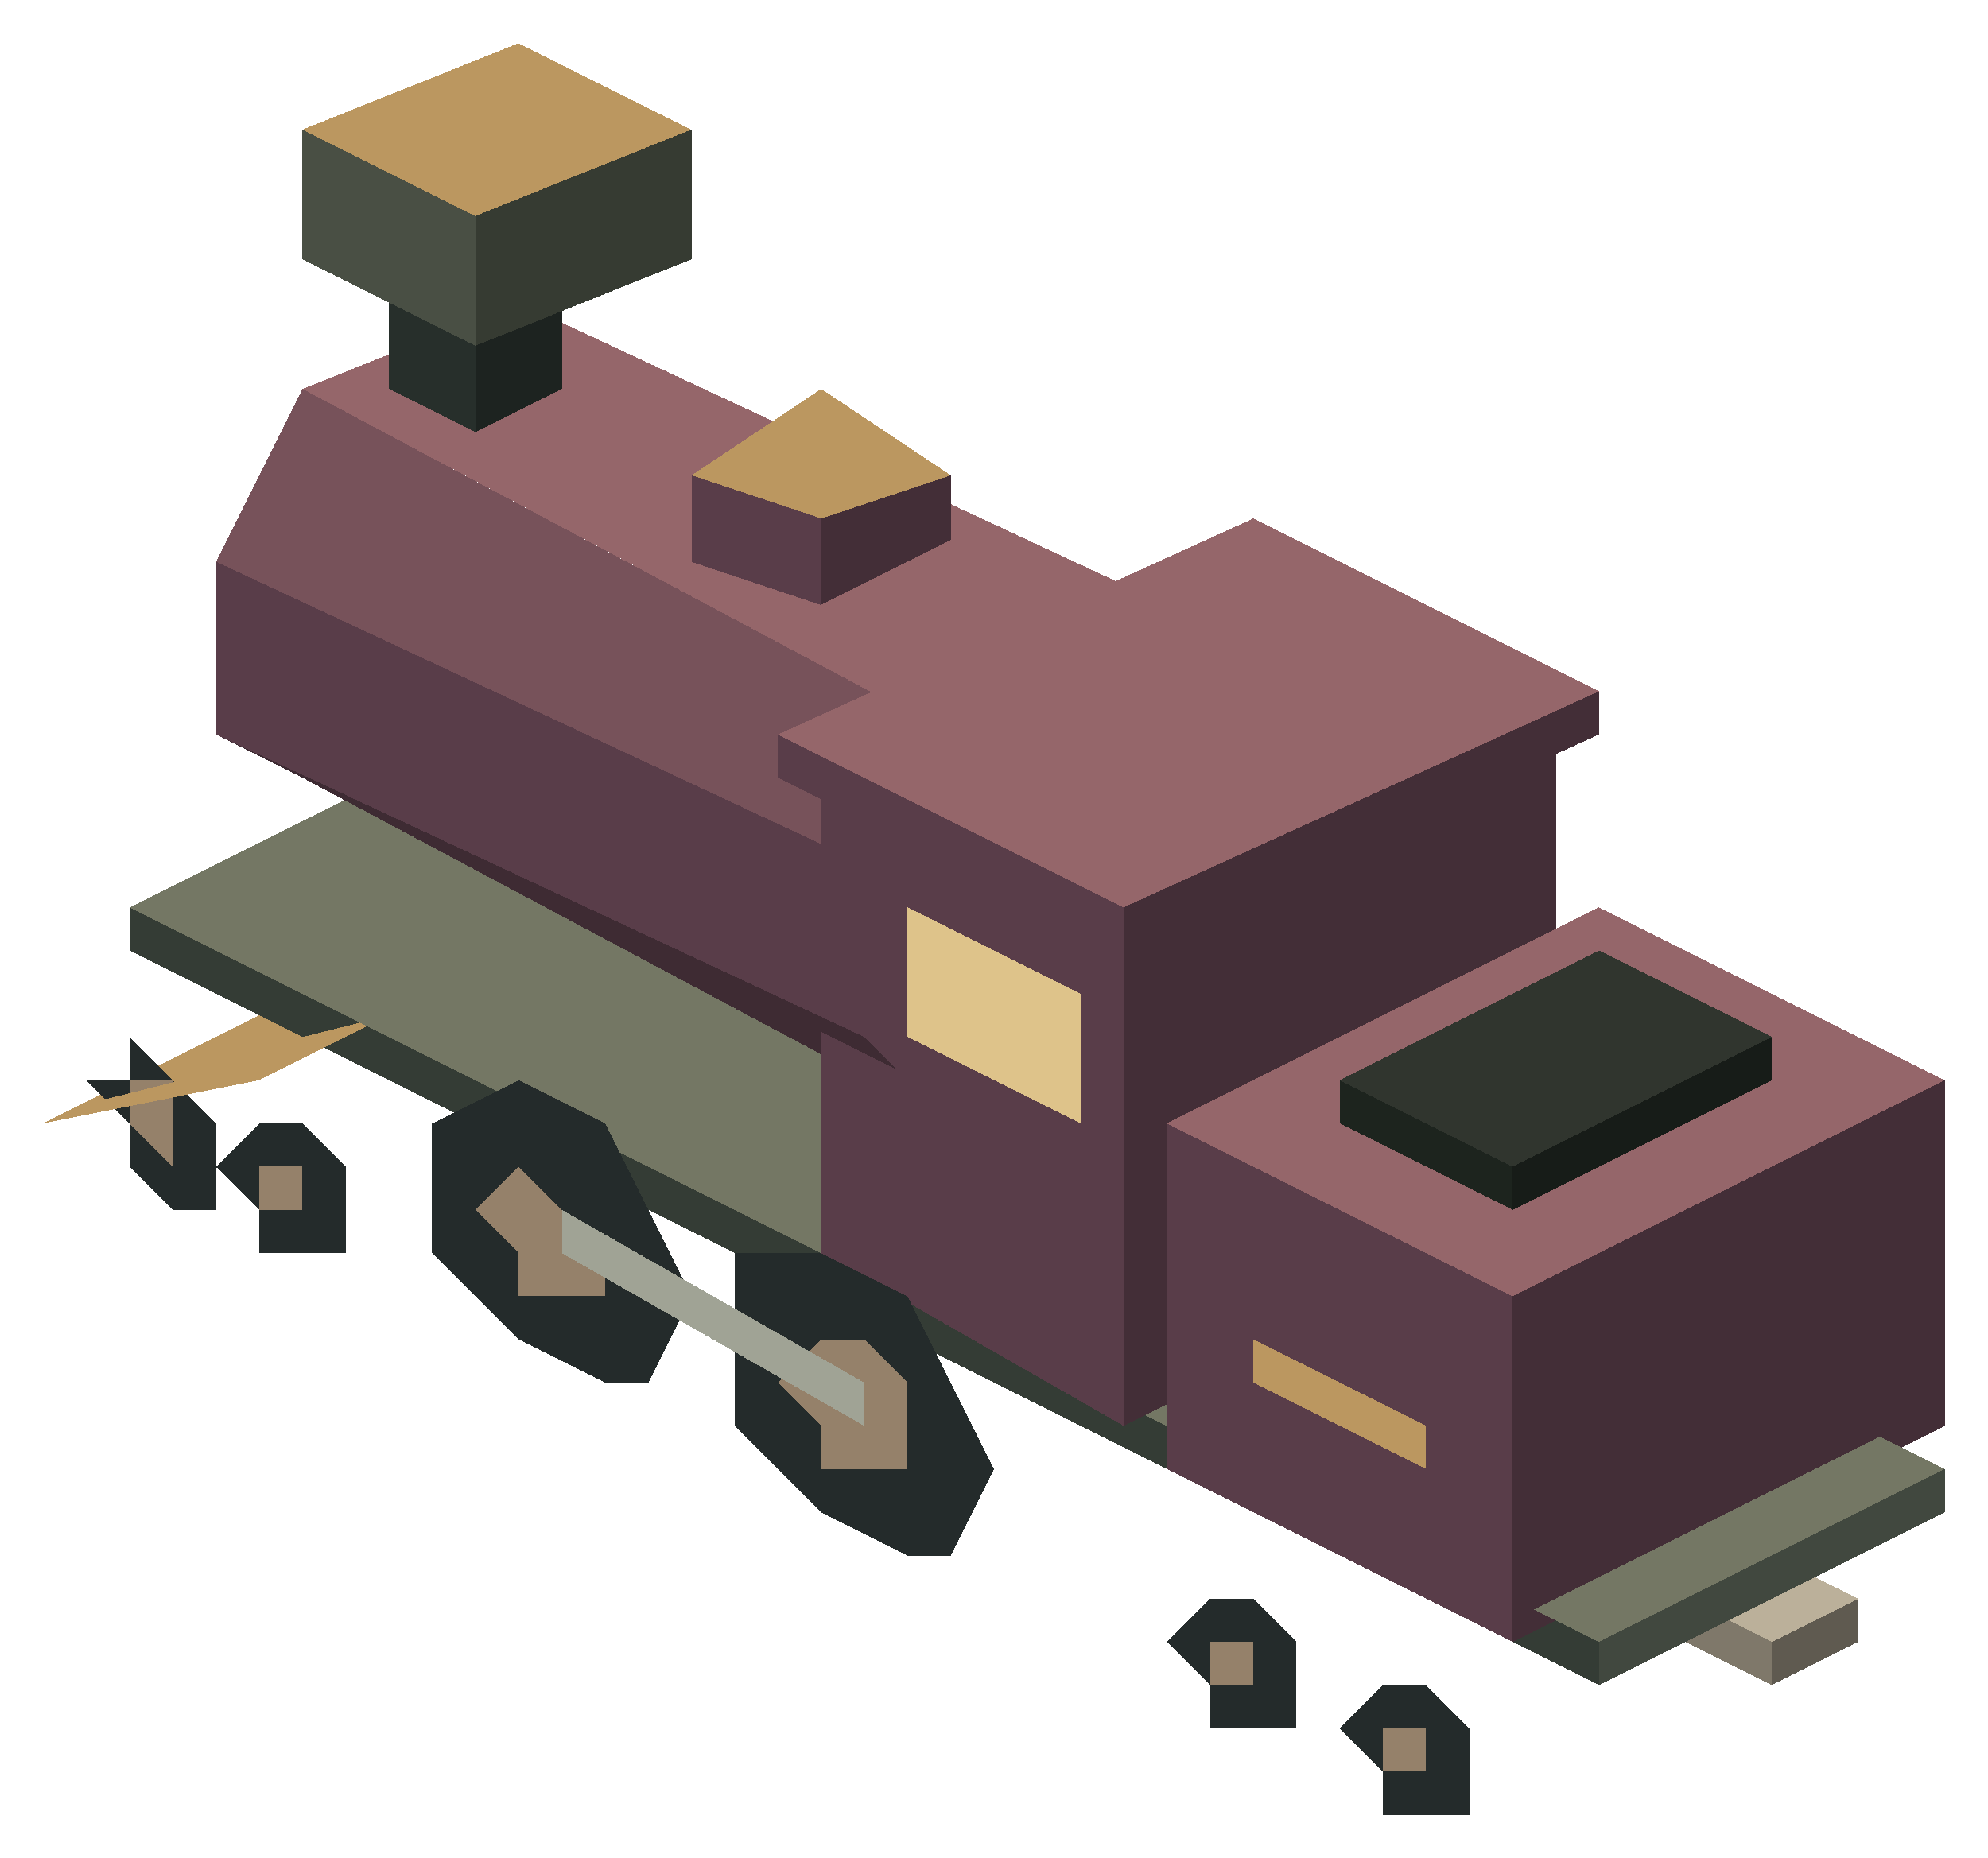
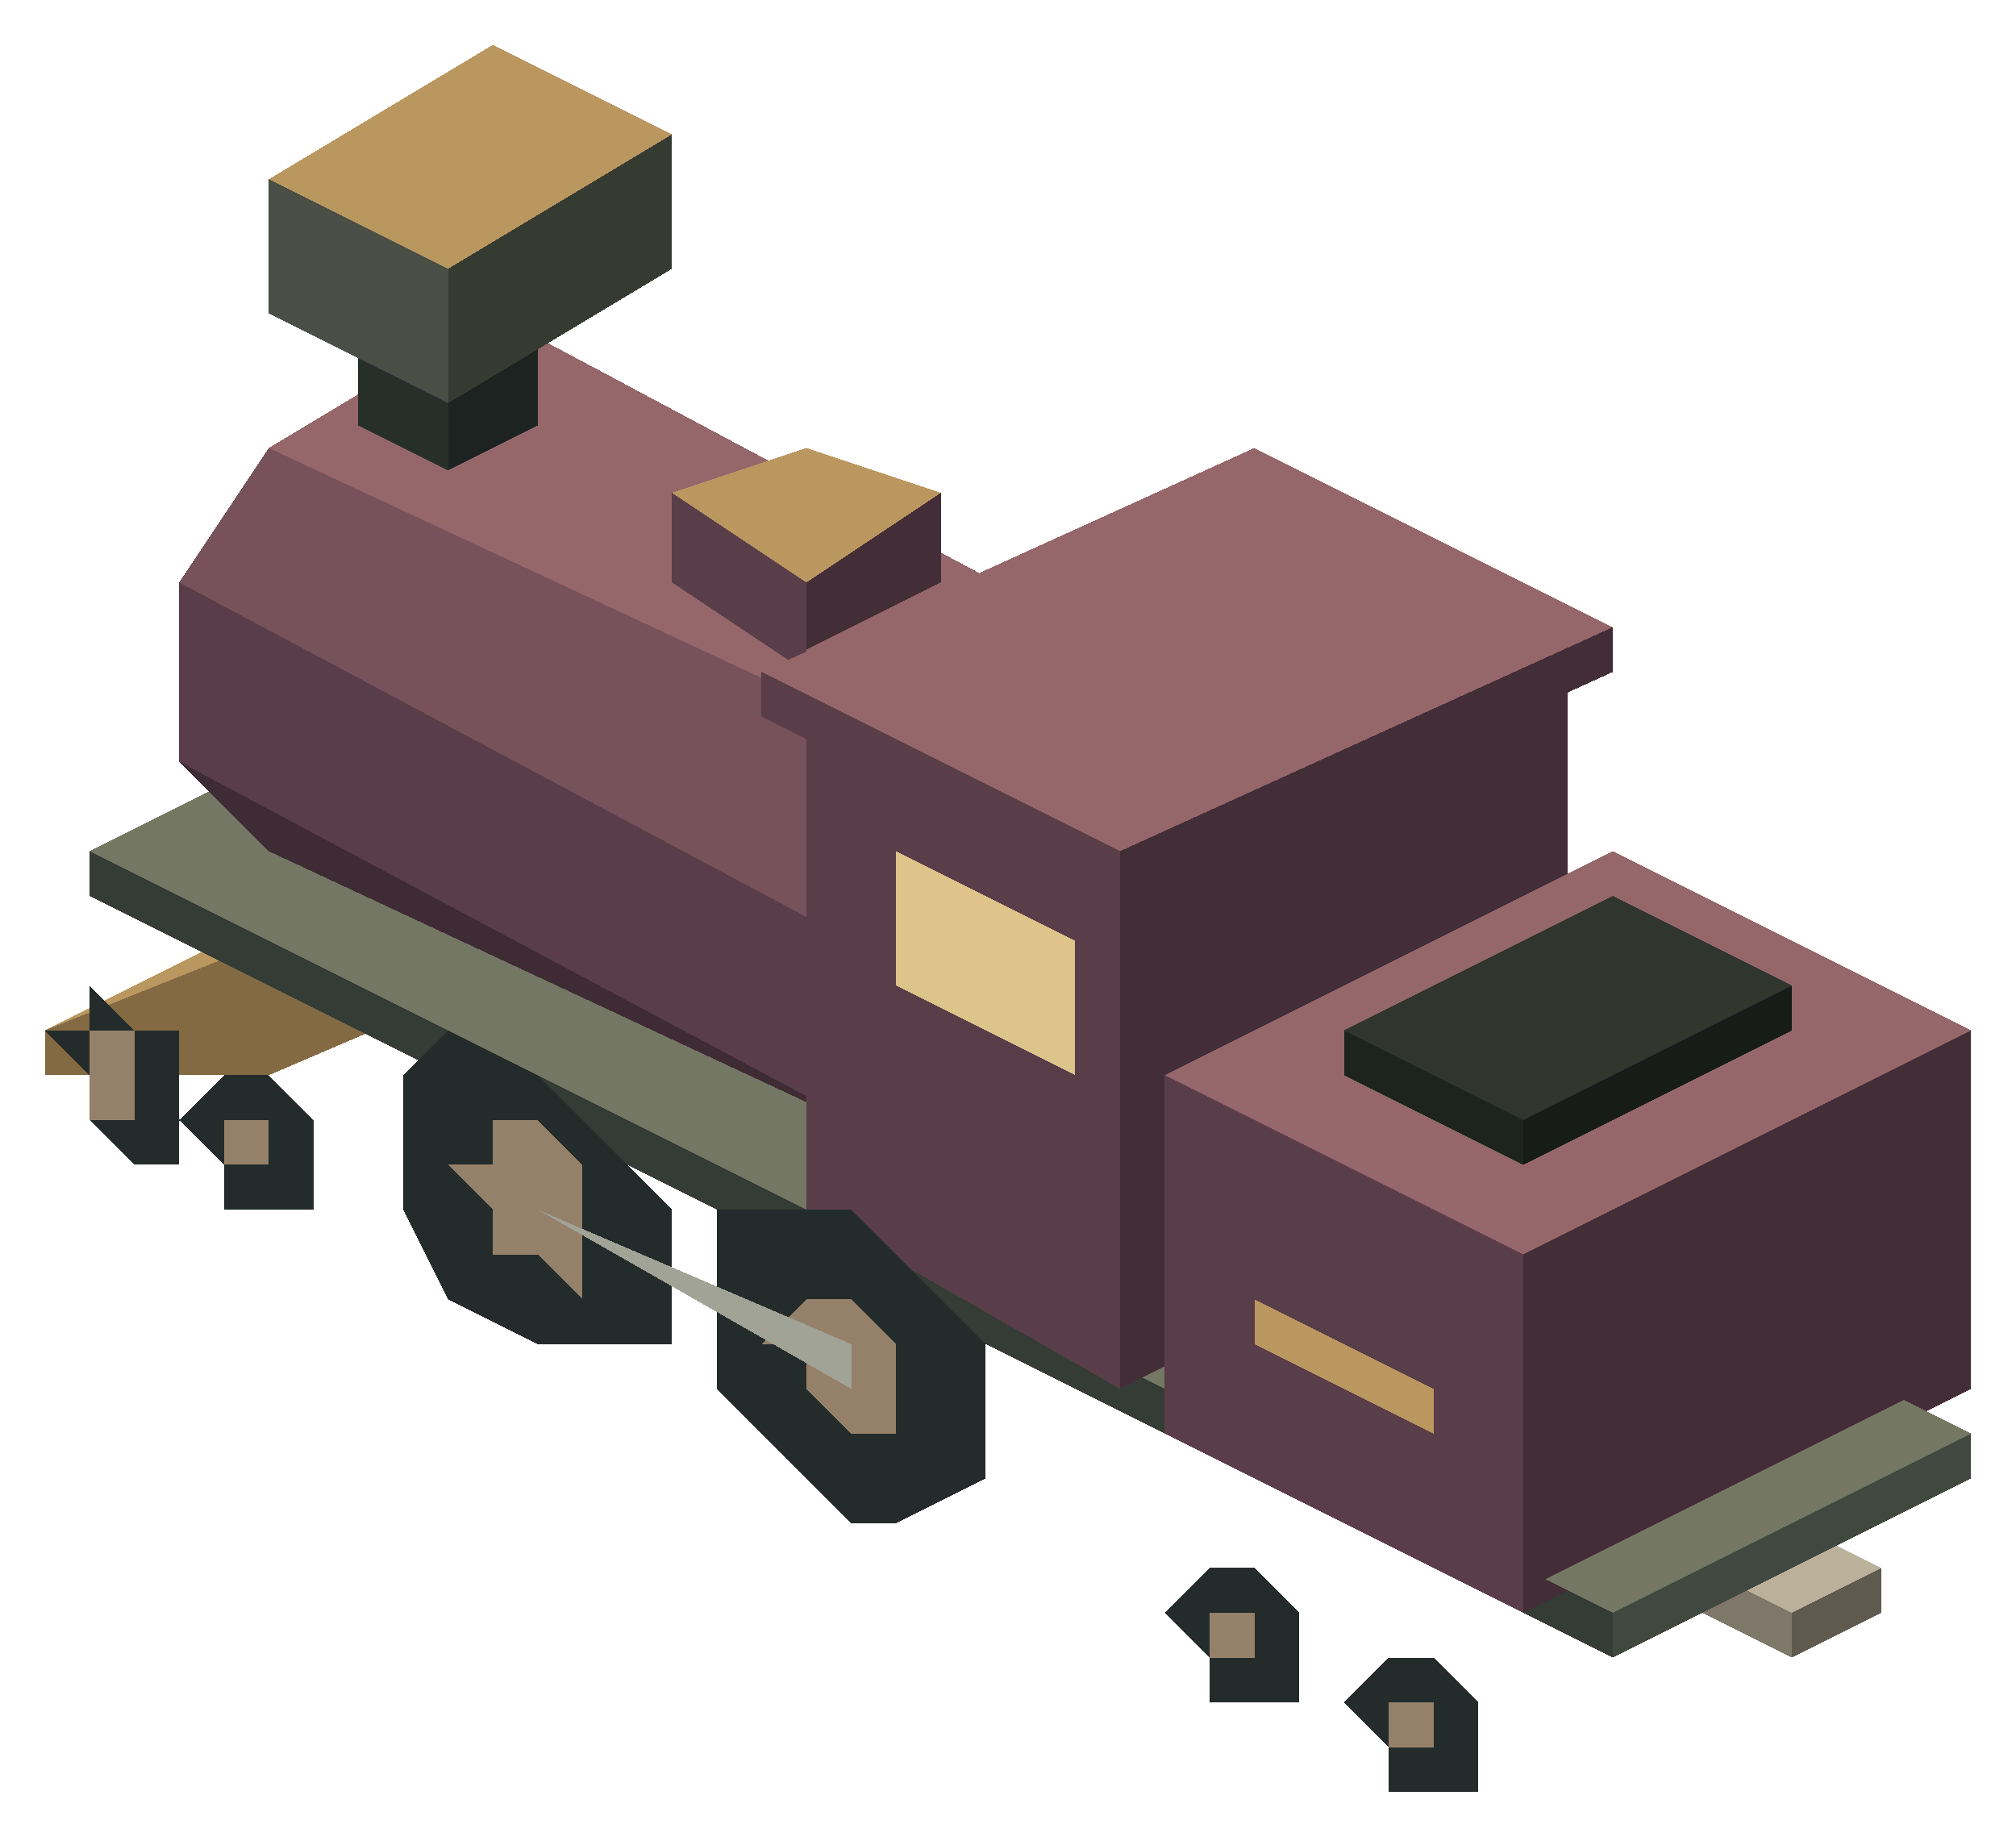
- <svg xmlns="http://www.w3.org/2000/svg" width="46" height="43" viewBox="0 0 46 43" shape-rendering="crispEdges" data-template="railyard-loco-steam-american-left" data-anchor-x="7" data-anchor-y="24" data-length-m="17">
+ <svg xmlns="http://www.w3.org/2000/svg" width="45" height="41" viewBox="0 0 45 41" shape-rendering="crispEdges" data-template="railyard-loco-steam-american-left" data-anchor-x="6" data-anchor-y="22" data-length-m="17">
  <g id="silhouette-underlays">
-     <path d="M5,20 7,19 9,20 9,21 7,22 5,21Z" fill="#5f5a50" />
-     <path d="M3,21 11,17 45,34 45,35 37,39 3,22Z" fill="#41483f" />
-     <path d="M16,11 19,9 22,11 22,13 19,14 16,13Z" fill="#432e37" />
-     <path d="M9,5 11,4 13,5 13,10 11,11 9,10Z" fill="#1d2320" />
-     <path d="M7,3 12,1 16,3 16,6 11,8 7,6Z" fill="#363b32" />
-     <path d="M19,18 29,13 36,17 36,28 26,33 19,29Z" fill="#432e37" />
-     <path d="M18,17 29,12 37,16 37,17 26,22 18,18Z" fill="#432e37" />
-     <path d="M27,26 37,21 45,25 45,33 35,38 27,34Z" fill="#432e37" />
-     <path d="M31,25 37,22 41,24 41,25 35,28 31,26Z" fill="#171c18" />
-     <path d="M29,31 33,33 33,34 29,32Z" fill="#bb9760" />
-     <path d="M39,37 41,36 43,37 43,38 41,39 39,38Z" fill="#5f5a50" />
+     <path d="M4,18 6,17 8,18 8,19 6,20 4,19Z" fill="#5f5a50" />
+     <path d="M2,19 10,15 44,32 44,33 36,37 2,20Z" fill="#41483f" />
+     <path d="M15,11 18,10 21,11 21,13 18,15 15,13Z" fill="#432e37" />
+     <path d="M8,6 10,5 12,6 12,11 10,12 8,11Z" fill="#1d2320" />
+     <path d="M6,4 11,1 15,3 15,6 10,9 6,7Z" fill="#363b32" />
+     <path d="M18,16 28,11 35,15 35,26 25,31 18,27Z" fill="#432e37" />
+     <path d="M17,15 28,10 36,14 36,15 25,20 17,16Z" fill="#432e37" />
+     <path d="M26,24 36,19 44,23 44,31 34,36 26,32Z" fill="#432e37" />
+     <path d="M30,23 36,20 40,22 40,23 34,26 30,24Z" fill="#171c18" />
+     <path d="M28,29 32,31 32,32 28,30Z" fill="#bb9760" />
+     <path d="M38,35 40,34 42,35 42,36 40,37 38,36Z" fill="#5f5a50" />
  </g>
  <g id="coupler">
</g>
  <g id="running-gear">
-     <path d="M5,27 5,28 4,28ZM5,27 4,28 3,27ZM5,27 3,27 3,26ZM5,27 3,27 3,26ZM3,26 4,27 3,27 3,26ZM5,27 4,27 3,26 3,26ZM4,26.5 5,27 4,27 4,27ZM4,26.5 4,27 4,27 3,26 3,26ZM4,26.5 4,27 4,27 3,26 3,26ZM3.714,26.143 5,27 3.5,26.25ZM2.923,25.615 3.714,26.143 3.5,26.25 3,26 2.667,25.667ZM2.429,25.286 2.333,25.333 2,25ZM2.429,25.286 2.6,25.4 2.44,25.44 2.333,25.333ZM3.714,26.143 5,27 3.5,26.25ZM2.923,25.615 3.714,26.143 3.5,26.25 3,26 2.667,25.667ZM2.429,25.286 2.333,25.333 2,25ZM2.429,25.286 2.6,25.4 2.44,25.44 2.333,25.333ZM3.714,26.143 5,27 3.5,26.25ZM2.923,25.615 3.714,26.143 3.5,26.25 3,26 2.667,25.667ZM2.429,25.286 2.333,25.333 2,25ZM2.429,25.286 2.6,25.4 2.44,25.44 2.333,25.333ZM2.923,25.615 3,25.667 3,26 3,26 2.667,25.667ZM2.429,25.286 2.333,25.333 2,25ZM2.429,25.286 2.6,25.4 2.44,25.44 2.333,25.333ZM4,26.333 5,27 4,26.5ZM3,25.667 4,26.333 4,26.5 3,26 3,26ZM3,25.667 4,26.333 4,26.5 3,26 3,26ZM4,26 5,27 3.714,26.143ZM3.5,25.5 4,26 3.714,26.143 2.923,25.615ZM3,25 2.429,25.286 2,25 3,25ZM3.24,25.24 2.6,25.4 2.429,25.286 3,25 3,25ZM4,26 5,27 3.714,26.143ZM3.5,25.5 4,26 3.714,26.143 2.923,25.615ZM3,25 2.429,25.286 2,25 3,25ZM3.24,25.24 2.6,25.4 2.429,25.286 3,25 3,25ZM4,26 5,27 3.714,26.143ZM3.5,25.5 4,26 3.714,26.143 2.923,25.615ZM3,25 2.429,25.286 2,25 3,25ZM3.24,25.24 2.6,25.4 2.429,25.286 3,25 3,25ZM3,25.6 3,25.667 2.923,25.615ZM3,25 3,25 2.429,25.286 2,25 3,25ZM3,25 3,25.3 2.6,25.4 2.429,25.286 3,25 3,25ZM4,26 5,27 4,26.333ZM4,26 4,26 4,26.333 3.714,26.143ZM3.5,25.5 4,26 4,26 3.714,26.143 3,25.667 3,25.6ZM3.24,25.24 3,25.3 3,25 3,25ZM4,26 4,26 4,26.333 3.714,26.143ZM3.5,25.5 4,26 4,26 3.714,26.143 3,25.667 3,25.6ZM3.24,25.24 3,25.3 3,25 3,25ZM4.25,25.875 5,27 4,26ZM3.941,25.412 4.25,25.875 4,26 3.5,25.5ZM3.5,24.75 3,25 3,25 3,24ZM3.5,24.75 3.743,25.114 3.24,25.24 3,25ZM4.25,25.875 5,27 4,26ZM3.941,25.412 4.25,25.875 4,26 3.5,25.5ZM3.5,24.75 3,25 3,25 3,24ZM3.5,24.75 3.743,25.114 3.24,25.24 3,25ZM4.25,25.875 5,27 4,26ZM3.941,25.412 4.25,25.875 4,26 3.5,25.5ZM3.5,24.75 3,25 3,25 3,24ZM3.5,24.75 3.743,25.114 3.24,25.24 3,25ZM3.667,25 3,25 3,25 3,24ZM4,25.5 5,27 4,26ZM3.941,25.412 4,25.5 4,26 3.5,25.5ZM3,25 3.667,25 3.743,25.114 3.24,25.24 3,25ZM3.941,25.412 4,25.5 4,26 3.5,25.5ZM3,25 3.667,25 3.743,25.114 3.24,25.24 3,25ZM4.4,25.8 5,27 4.25,25.875ZM4.182,25.364 4.4,25.8 4.25,25.875 3.941,25.412ZM3.5,24.75 3,24 3.667,24.667ZM4.022,25.044 3.743,25.114 3.5,24.75 3.667,24.667 4,25ZM4.4,25.8 5,27 4.25,25.875ZM4.182,25.364 4.4,25.8 4.25,25.875 3.941,25.412ZM3.5,24.75 3,24 3.667,24.667ZM4.022,25.044 3.743,25.114 3.5,24.75 3.667,24.667 4,25ZM4.4,25.8 5,27 4.25,25.875ZM4.182,25.364 4.4,25.8 4.25,25.875 3.941,25.412ZM3.5,24.75 3,24 3.667,24.667ZM4.022,25.044 3.743,25.114 3.5,24.75 3.667,24.667 4,25ZM4,25 3.667,25 3,24 4,25ZM4.4,25.8 5,27 4.25,25.875ZM4.182,25.364 4.4,25.8 4.25,25.875 4,25.5 4,25.4ZM4.022,25.044 4,25.05 4,25 4,25 4,25ZM4,25.4 4,25.5 3.941,25.412ZM4,25 4,25.05 3.743,25.114 3.667,25 4,25 4,25ZM4,25.4 4,25.5 3.941,25.412ZM4,25 4,25.05 3.743,25.114 3.667,25 4,25 4,25ZM4.4,25.8 4.667,25.667 5,26 5,27ZM4.4,25.8 4.182,25.364 4.333,25.333 4.667,25.667ZM4.022,25.044 4,25 4.04,25.04ZM8,28 8,29 7,29ZM8,28 7,29 6,29ZM8,28 6,29 6,28ZM8,28 6,28 5,27ZM8,28 6,28 5,27ZM6,27.333 6,28 6,28 5,27ZM6,27.333 8,28 6,28 6,28ZM6,27.333 8,28 6,28 6,28ZM6,27.333 8,28 6,28 6,28ZM7,27.667 8,28 7,28ZM6,27.333 7,27.667 7,28 6,28 6,28ZM7,26 8,27 8,28ZM7,26 8,28 5,27ZM7,26 8,28 5,27ZM6,26.5 6,27.333 5,27ZM6,26.5 7,26 8,28 6,27.333ZM6,27 6,26.5 7,26 7.5,27ZM6,27 7.5,27 8,28 6,27.333ZM6,27 7.5,27 8,28 6,27.333ZM7,27 7.5,27 8,28 7,27.667ZM6,27 7,27 7,27.667 6,27.333ZM5,27 6,26 7,26ZM15.722,30.556 15,32 14,32 12,31 11,30 14.75,30ZM12,29 12,30 11,30 10,29 10,28ZM12,29 12,29 10,28 10,27 10,27ZM12,26 11.6,25.2 12,25 12,25ZM12,26 12,27 11,28 11,28 11,28 10,27 10,27 10,26 11.6,25.2ZM13,28 12,27 12,25 12,25 13,25.5ZM13,28 13,28 13,25.5 14,26 15,28 15.8,29.6ZM14,29.571 14.75,30 14,30 14,30 14,30ZM22,36 21,36 21,36 21,30 21,30 22,32 23,34ZM21,34 21,36 21,36 19,35 18,34ZM19,33 19,34 19,34 18,34 17,33 17,33ZM17.667,31.667 19,33 19,33 17,33 17,33 17,31.286ZM18.091,31.909 18,32 18,32 18,32 17.667,31.667ZM19,31 18.727,31.273 17,30.286 17,29 19,29 19,29ZM21,32 19,30 19,29 19,29 21,30 21,30ZM19.5,30.5 19,31 19,30ZM19.5,30.5 20,31 20,31 20,31 19,31 19,31ZM30,39 30,40 29,40ZM30,39 29,40 28,40ZM30,39 28,40 28,39ZM30,39 28,39 27,38ZM30,39 28,39 27,38ZM28,38.333 28,39 28,39 27,38ZM28,38.333 30,39 28,39 28,39ZM28,38.333 30,39 28,39 28,39ZM28,38.333 30,39 28,39 28,39ZM29,38.667 30,39 29,39ZM28,38.333 29,38.667 29,39 28,39 28,39ZM29,37 30,38 30,39ZM29,37 30,39 27,38ZM29,37 30,39 27,38ZM28,37.5 28,38.333 27,38ZM28,37.5 29,37 30,39 28,38.333ZM28,38 28,37.5 29,37 29.5,38ZM28,38 29.5,38 30,39 28,38.333ZM28,38 29.5,38 30,39 28,38.333ZM29,38 29.5,38 30,39 29,38.667ZM28,38 29,38 29,38.667 28,38.333ZM27,38 28,37 29,37ZM34,41 34,42 33,42ZM34,41 33,42 32,42ZM34,41 32,42 32,41ZM34,41 32,41 31,40ZM34,41 32,41 31,40ZM32,40.333 32,41 32,41 31,40ZM32,40.333 34,41 32,41 32,41ZM32,40.333 34,41 32,41 32,41ZM32,40.333 34,41 32,41 32,41ZM33,40.667 34,41 33,41ZM32,40.333 33,40.667 33,41 32,41 32,41ZM33,39 34,40 34,41ZM33,39 34,41 31,40ZM33,39 34,41 31,40ZM32,39.5 32,40.333 31,40ZM32,39.5 33,39 34,41 32,40.333ZM32,40 32,39.5 33,39 33.5,40ZM32,40 33.5,40 34,41 32,40.333ZM32,40 33.5,40 34,41 32,40.333ZM33,40 33.5,40 34,41 33,40.667ZM32,40 33,40 33,40.667 32,40.333ZM31,40 32,39 33,39Z" fill="#242b2b" />
-     <path d="M4,27 4,27 4,27 3.333,26.333 4,26 4,26 4,26 4,26ZM4,26 3.333,26.333 3,26 3,26 3,25.6 4,25.4 4,26 4,26 4,26ZM3,25.3 3,25 3,25 4,25 4,25.05ZM7,28 7,28 7,28 6,28 6,27 6,27 7,27 7,27 7,27 7,28ZM13,30 12,30 12,29ZM14,30 13,30 12,29ZM14,30 12,29 11,28ZM13.7,29.4 14,29.571 14,30ZM11.25,28 13.7,29.4 14,30 11,28ZM13,29 11.25,28 13,28 13,28ZM11,28 12,27 13,28ZM21,33 21,34 20,34ZM21,33 20,34 19,34ZM21,33 19,34 19,33ZM18.6,32.2 20,33 19,33 18,32ZM20,33 20,32.667 21,33 20,33ZM20,31 21,32 21,33ZM18.133,31.933 18.6,32.2 18,32ZM19.067,31.467 20,31 20.7,32.4ZM20,32 20.7,32.4 21,33 20,32.667ZM18.133,31.933 18,32 18.091,31.909ZM19.067,31.467 18.727,31.273 19,31 20,31ZM29,39 29,39 29,39 28,39 28,38 28,38 29,38 29,38 29,38 29,39ZM33,41 33,41 33,41 32,41 32,40 32,40 33,40 33,40 33,40 33,41Z" fill="#95816a" />
+     <path d="M4,26 3,26 2,25ZM4,26 2,25 2,24ZM4,26 2,25 2,24ZM3,25 4,26 2,25 2,25ZM3,25 2,25 2,25 2,24ZM3,25 2,25 2,25 2,24ZM3,25 2,25 2,25 2,24ZM3,25 2,25 2,25 2,24ZM2,24 1,23 2,23ZM4,26 2,24 2,23ZM4,26 2,24 2,23ZM3.333,25 4,26 3,25ZM3.333,25 3,25 2,24 2,23ZM3.333,25 3,25 2,24 2,23ZM3,24.5 3.333,25 3,25 3,25ZM3,24.5 3,25 3,25 2,24 2,23ZM3,24.5 3,25 3,25 2,24 2,23ZM4,26 2,23 2,22ZM4,26 2,23 2,22ZM3.5,25 4,26 3.333,25ZM3.5,25 3.333,25 2,23 2,22ZM3.5,25 3.333,25 2,23 2,22ZM2.5,23 2,23 2,23 2,22ZM3,24 3.5,25 3.333,25 3,24.5ZM2.5,23 3,24 3,24.5 2,23 2,23ZM2.5,23 3,24 3,24.5 2,23 2,23ZM4,26 2,22 3,23ZM4,26 2,22 3,23ZM3.667,25 4,26 3.5,25ZM3.667,25 3.5,25 2,22 3,23ZM3.667,25 3.5,25 2,22 3,23ZM3,23 2.5,23 2,22 3,23ZM3.667,25 3.5,25 3,24 3,23 3,23 3,23ZM3,23 3,24 2.5,23 3,23 3,23ZM3,23 3,24 2.5,23 3,23 3,23ZM3,23 4,23 4,24ZM4,25 4,26 3,23ZM3,23 4,24 4,25ZM6,27 5,27 5,26ZM7,26 7,27 6,27ZM7,26 6,27 5,26ZM7,26 5,26 4,25ZM7,26 5,26 4,25ZM7,26 5,26 4,25ZM5,25.333 5,26 5,26 4,25ZM5,25.333 7,26 5,26 5,26ZM5,25.333 7,26 5,26 5,26ZM5,25.333 7,26 5,26 5,26ZM6,25.667 7,26 6,26ZM5,25.333 6,25.667 6,26 5,26 5,26ZM5,25.333 6,25.667 6,26 5,26 5,26ZM7,26 4,25 5,24ZM7,26 4,25 5,24ZM7,26 4,25 5,24ZM5,24 5,25.333 4,25 5,24ZM7,26 5,25.333 5,24 5,24ZM7,26 5,25.333 5,24 5,24ZM6,25 5,25 5,24 5,24ZM6,25 7,26 5,25.333 5,25ZM6,25 6,25 7,26 6,25.667ZM6,25 6,25 6,25.667 5,25.333 5,25ZM6,25 6,25 6,25.667 5,25.333 5,25ZM7,26 5,24 6,24ZM6,24 7,25 7,26ZM14,30 13,30 12,30 10,29 9.5,28 12,28ZM15,28.714 15,30 14,30 13,29 13,29 13,29 13,29 13,28 13.75,28ZM15,28.714 13.75,28 15,28 15,28ZM15,28.286 14.333,28 15,28 15,28ZM11,27 11,28 9.5,28 9,27 9,25 9,25ZM11,26 10,26 9,25 9,25 9,24 10,23 11,23.5ZM11,25 11,25 11,23.5 12,24 13,25 13,25ZM15,28 15,28 12,25 12,25 13,25 13,25 15,27 15,28ZM13.75,28 13,28 13,27.571ZM15,28 13.75,28 13,27.571 13,26 15,28 15,28ZM15,28 14.333,28 13,27.429 13,26 15,28 15,28ZM16.667,29.667 20.667,33.667 20,34 19,34 17,32 16,31 16,29.286ZM16.667,29.667 16,29.286 16,29 16,29ZM17.25,30 18,30.429 18,31 17,30ZM17.25,30 18,30 18,30.429ZM17.091,29.909 17,30 17,30 16.667,29.667ZM18,29 17.091,29.909 16.667,29.667 16,29 16,29 16,27 17,27 18,27ZM18,29 17.6,29.4 16,28.714 16,27 17,27 18,27ZM22,33 20.667,33.667 20,33 20,28 20,28 22,30 22,32ZM20,32 20,33 19,32 19,32ZM20,29 18,29 18,29 18,27 19,27 20,28 20,28ZM19,29 19,29 20,29 20,30ZM28,38 27,38 27,37ZM29,37 29,38 28,38ZM29,37 28,38 27,37ZM29,37 27,37 26,36ZM29,37 27,37 26,36ZM29,37 27,37 26,36ZM27,36.333 27,37 27,37 26,36ZM27,36.333 29,37 27,37 27,37ZM27,36.333 29,37 27,37 27,37ZM27,36.333 29,37 27,37 27,37ZM28,36.667 29,37 28,37ZM27,36.333 28,36.667 28,37 27,37 27,37ZM27,36.333 28,36.667 28,37 27,37 27,37ZM29,37 26,36 27,35ZM29,37 26,36 27,35ZM29,37 26,36 27,35ZM27,35 27,36.333 26,36 27,35ZM29,37 27,36.333 27,35 27,35ZM29,37 27,36.333 27,35 27,35ZM28,36 27,36 27,35 27,35ZM28,36 29,37 27,36.333 27,36ZM28,36 28,36 29,37 28,36.667ZM28,36 28,36 28,36.667 27,36.333 27,36ZM28,36 28,36 28,36.667 27,36.333 27,36ZM29,37 27,35 28,35ZM28,35 29,36 29,37ZM32,40 31,40 31,39ZM33,39 33,40 32,40ZM33,39 32,40 31,39ZM33,39 31,39 30,38ZM33,39 31,39 30,38ZM33,39 31,39 30,38ZM31,38.333 31,39 31,39 30,38ZM31,38.333 33,39 31,39 31,39ZM31,38.333 33,39 31,39 31,39ZM31,38.333 33,39 31,39 31,39ZM32,38.667 33,39 32,39ZM31,38.333 32,38.667 32,39 31,39 31,39ZM31,38.333 32,38.667 32,39 31,39 31,39ZM33,39 30,38 31,37ZM33,39 30,38 31,37ZM33,39 30,38 31,37ZM31,37 31,38.333 30,38 31,37ZM33,39 31,38.333 31,37 31,37ZM33,39 31,38.333 31,37 31,37ZM32,38 31,38 31,37 31,37ZM32,38 33,39 31,38.333 31,38ZM32,38 32,38 33,39 32,38.667ZM32,38 32,38 32,38.667 31,38.333 31,38ZM32,38 32,38 32,38.667 31,38.333 31,38ZM33,39 31,37 32,37ZM32,37 33,38 33,39Z" fill="#242b2b" />
+     <path d="M3,25 3,25 3,25 2,25 2,24 2,24 2,23 2,23 3,23 3,24 3,24 3,24ZM6,26 6,26 6,26 5,26 5,26 5,25 5,25 5,25 6,25 6,25 6,26 6,26ZM12,28 11,28 11,27ZM11,27 10,26 11,26ZM12,28 11,27 11,26ZM13,29 12,28 11,26ZM13,29 11,26 11,25ZM12.583,27.333 13,29 12,27ZM12.583,27.333 12,27 11,25 12,25ZM12.56,27.24 12,27 12,27 11,25 12,25ZM12,25 13,26 13,27ZM12.824,27.471 13,28 13,29 12.583,27.333ZM12.824,27.471 12.583,27.333 12,25ZM12.778,27.333 12.56,27.24 12,25ZM12.824,27.471 13,27.571 13,28ZM12.824,27.471 12,25 13,27 13,27.571ZM12.778,27.333 12,25 13,27 13,27.429ZM18.3,30.6 19,32 18,31 18,30.429ZM18.3,30.6 18,30.429 18,30ZM20,31 20,32 19,32ZM19.636,31.364 19,32 18.3,30.6ZM20,31 19.636,31.364 18.3,30.6 18,30ZM19,30.5 20,31 19.636,31.364 19,31ZM17.25,30 17,30 17.091,29.909ZM18,30 17.25,30 17.091,29.909 18,29ZM18,29.571 17.6,29.4 18,29ZM20,31 18,30 18,29ZM19,30 18,29.571 18,29ZM19,30 19,30 20,31 19,30.5ZM20,31 18,29 19,29ZM19,29 20,30 20,31ZM28,37 28,37 28,37 27,37 27,37 27,36 27,36 27,36 28,36 28,36 28,37 28,37ZM32,39 32,39 32,39 31,39 31,39 31,38 31,38 31,38 32,38 32,38 32,39 32,39Z" fill="#95816a" />
  </g>
  <g id="frame">
-     <path d="M35,38 36,37.5 37,38 37,39 35,38ZM26,33 26.5,32.75 27,33 27,34 26,33.5ZM24.25,32 26,33 26,33.5 23,32ZM8.5,23.75 10,24.5 10,25.5 7.5,24.25ZM3,21 7,23 6,23.5 3,22ZM7,23 8.333,23.667 7,24 6,23.5ZM10,24.5 11.5,25.25 10.5,25.75 10,25.5ZM14.333,26.667 17,28 17,29 15,28ZM17,28 19,29 17,29 17,29ZM21.1,30.2 24.25,32 23,32 21.667,31.333Z" fill="#343c35" />
-     <path d="M45,35 37,39 37,38 45,34Z" fill="#41483f" />
-     <path d="M7.968,18.516 16.194,22.903 11.5,25.25 3,21ZM36,37 41.724,34.138 43.276,34.862 37.5,37.75ZM19,24.4 19,28.5 12,25 16.194,22.903ZM42.5,33.75 43.5,33.25 45,34 44,34.5ZM41.724,34.138 42.5,33.75 44,34.5 43.276,34.862ZM27,32.5 27,32.5 27,33 26.5,32.75ZM36,37 37.5,37.75 37,38 35.5,37.25ZM14.1,26.2 19,29 14.333,26.667ZM14.1,26.2 14,26 19,28.5 19,29 19,29Z" fill="#747764" />
+     <path d="M34,36 35,35.5 36,36 36,37 34,36ZM25,31 25.5,30.75 26,31 26,32 25,31.5ZM23.25,30 25,31 25,31.5 22,30ZM2,19 6,21 6.667,22.333 2,20ZM6,21 9,22.5 9,23.5 6.667,22.333ZM9,22.5 10,23 9.333,23.667 9,23.5ZM12,24 16,26 16,27 14,26ZM16,26 18,27 16,27 16,27ZM20.333,28.333 23.25,30 22,30 22,30Z" fill="#343c35" />
+     <path d="M44,33 36,37 36,36 44,32Z" fill="#41483f" />
+     <path d="M6,19 3.92,18.04 4,18ZM6,19 4,18 4.667,17.667ZM3.067,18.467 18,27 2,19ZM3.067,18.467 3.92,18.04 6,19 18,24.6 18,27 18,27ZM26,30.5 26,31 25.5,30.75ZM41.5,31.75 42.5,31.25 44,32 43,32.5ZM41.5,31.75 43,32.5 36,36 34.5,35.25Z" fill="#747764" />
  </g>
  <g id="coupling-rods">
-     <path d="M20,33 13,29 13,28 20,32Z" fill="#a0a395" />
+     <path d="M19,31 12,27 12,27 19,30Z" fill="#a0a395" />
  </g>
  <g id="boiler">
</g>
  <g id="boiler">
-     <path d="M9,10.067 7,9 9,8.2ZM16,13.8 11,11.133 11,10 14.586,8.207 16,8.867ZM13,9 13,7.467 14.586,8.207ZM11,10 11,11.133 9,10.067 9,9ZM24.769,13.923 21.4,12.8 22.862,12.069 25.816,13.447ZM16,11 16,11 16,8.867 17.882,9.745ZM22,12.5 22,11.667 22.862,12.069ZM19,14 21.4,12.8 24.769,13.923 20.16,16.018 19,15.4ZM19,14 19,15.4 16,13.8 16,13Z" fill="#95666a" />
-     <path d="M19,16.545 18,17 6,11 7,9 19,15.4ZM19,18.5 19,19.533 5,13 5.6,11.8ZM18,17 18,18 5.6,11.8 6,11ZM20.095,16.048 19,15.5 19,15.4 20.16,16.018ZM20.095,16.048 19,16.545 19,15.5Z" fill="#77525a" />
-     <path d="M19,23.533 5,17 5,13 19,19.533ZM16,11 19,12 19,14 16,13Z" fill="#593d49" />
-     <path d="M10.25,19.5 20,24 20.75,24.75ZM10.25,19.5 19,23.875 19,24.4 7,18ZM7,18 5,17 20,24Z" fill="#3e2b33" />
-     <path d="M22,12.5 19,14 19,14 19,12 22,11Z" fill="#432e37" />
-     <path d="M19,9 22,11 19,12 16,11Z" fill="#bb9760" />
-     <path d="M10.333,7.667 9,8.2 9,7ZM9,9 9,8.2 10.333,7.667 11,8 11,10Z" fill="#272f2b" />
-     <path d="M13,7.2 13,9 11,10 11,8Z" fill="#1d2320" />
+     <path d="M19.378,13.919 19.286,13.857 21.645,12.677 21.859,12.791ZM13.8,8.6 13.903,8.548 14.333,8.778ZM13.8,8.6 12,8 12,7.8 12.235,7.659 13.903,8.548ZM16.8,10.4 12,8 14.333,8.778 17.154,10.282ZM13.5,8.75 16.8,10.4 15,11 12.429,9.286ZM12,8 13.5,8.75 12.429,9.286 12,9ZM21,13 21,12.333 21.645,12.677ZM18,14.545 18,14.5 19.286,13.857 19.378,13.919ZM17.524,14.762 17,15 6.455,9.727 6.909,9.455ZM17,15 17,15.133 6,10 6.455,9.727ZM8,10 6.909,9.455 8,8.8ZM10,10.5 10.714,10.143 17.595,14.73 17.524,14.762 10,11ZM10,10.5 10,11 8,10 8,9.5ZM12.429,9.286 15,11 15,13 10.714,10.143ZM12,9 12.429,9.286 12,9.5Z" fill="#95666a" />
+     <path d="M18,16.5 18,20.467 4,13 5.75,10.375ZM17,16 5.75,10.375 6,10 17,15.133Z" fill="#77525a" />
+     <path d="M18,24.467 4,17 4,13 18,20.467ZM15,11 18,13 18,14.545 17.595,14.73 15,13Z" fill="#593d49" />
+     <path d="M18,24.538 18,24.6 6,19ZM4.75,17.75 4,17 15.25,23ZM18,24.538 6,19 4.75,17.75 15.25,23 18,24.467Z" fill="#3e2b33" />
+     <path d="M21,13 21,13 18,14.5 18,13 21,11Z" fill="#432e37" />
+     <path d="M18,10 21,11 18,13 15,11Z" fill="#bb9760" />
+     <path d="M8.727,8.364 8,8.8 8,8ZM8,9.5 8,8.8 8.727,8.364 10,9 10,10.5Z" fill="#272f2b" />
+     <path d="M12,7.8 12,9.5 10,10.5 10,9Z" fill="#1d2320" />
  </g>
  <g id="spark-arrestor">
-     <path d="M7,3 11,5 11,8 7,6Z" fill="#494f44" />
-     <path d="M16,6 11,8 11,5 16,3Z" fill="#363b32" />
-     <path d="M12,1 16,3 11,5 7,3Z" fill="#bb9760" />
+     <path d="M6,4 10,6 10,9 6,7Z" fill="#494f44" />
+     <path d="M15,6 10,9 10,6 15,3Z" fill="#363b32" />
+     <path d="M11,1 15,3 10,6 6,4Z" fill="#bb9760" />
  </g>
  <g id="cowcatcher">
-     <path d="M7.8,24.1 6,25 1,26 1.8,25.6ZM2.44,25.44 1.8,25.6 2.333,25.333ZM8.333,23.667 8.5,23.75 7.8,24.1 4.2,25 4,25 3.8,24.8ZM7,24 3.8,24.8 3.667,24.667 6,23.5ZM4,25 4.2,25 4.04,25.04Z" fill="#bb9760" />
+     <path d="M2,22.6 1,23 2,22.5ZM3.5,22 2.429,22.429 2.375,22.375ZM4.889,21.444 3.5,22 2.375,22.375 2.333,22.333 4.5,21.25Z" fill="#bb9760" />
+     <path d="M2,24 1,24 1,23 1,23ZM2,23 1,23 1,23 1,23 1.789,22.684ZM2,23 2,23 1.789,22.684 2,22.6ZM6,22 6,23 3,23 2.429,22.429 4.889,21.444ZM4,24 4,23 6,23 6,24 4,24ZM8.154,23.077 6,24 6,22Z" fill="#836a43" />
  </g>
  <g id="cab">
-     <path d="M20,24 19,23.533 19,23 26,26.5 26,26.769ZM21,19.5 21,24 19,23 19,18.5ZM21,21 21,19.5 26,22 26,22 26,23.5ZM25,26 25,23 26,23.5 26,26.5ZM20,24 26,26.769 26,29 25,29ZM19,23.875 20.75,24.75 25,29 19,29 19,29ZM19,29 26,29 26,32.5 19,29 19,29ZM21,30 26,32.5 26,33 21.1,30.2ZM18,17 26,21 26,22 18,18Z" fill="#593d49" />
-     <path d="M32.81,18.905 36,17.455 36,20.5ZM32.81,18.905 36,20.5 36,21.5 27,26 26,25.5 26,22 26,22ZM27,26 27,32.5 26,33 26,25.5ZM37,17 26,22 26,21 37,16Z" fill="#432e37" />
-     <path d="M25,26 21,24 21,21 25,23Z" fill="#dec38a" />
-     <path d="M29,12 37,16 26,21 18,17Z" fill="#95666a" />
+     <path d="M18,21 25,24.5 25,27 18,27 18,27ZM20,17.5 20,22 18,21 18,16.5ZM20,19 20,17.5 25,20 25,20 25,21.5ZM24,24 24,21 25,21.5 25,24.5ZM19,27 25,27 25,31 20.333,28.333ZM17,15 25,19 25,20 17,16Z" fill="#593d49" />
+     <path d="M31.81,16.905 35,15.455 35,18.5ZM31.81,16.905 35,18.5 35,19.5 26,24 25,23.5 25,20 25,20ZM26,24 26,30.5 25,31 25,23.5ZM36,15 25,20 25,19 36,14Z" fill="#432e37" />
+     <path d="M24,24 20,22 20,19 24,21Z" fill="#dec38a" />
+     <path d="M28,10 36,14 25,19 17,15Z" fill="#95666a" />
  </g>
  <g id="tender">
-     <path d="M27,30 27,26 35,30 35,34ZM33,33 35,34 35,38 33,37ZM27,31 33,34 33,37 27,34ZM29,32 27,31 27,30 29,31Z" fill="#593d49" />
-     <path d="M45,33 44,33.5 36,29.5 45,25ZM36,37.5 35,38 35,37ZM43.5,33.25 35.5,37.25 35,37 35,30 36,29.5Z" fill="#432e37" />
-     <path d="M31,24 31,28 27,26ZM36,27.5 43,24 45,25 38,28.5ZM35,23 31,25 31,25 31,24 35,22ZM41,24 36,21.5 37,21 42,23.5ZM37,22 35,23 35,22 36,21.5ZM41,25 41,24 42,23.5 43,24ZM35,28 36,27.5 38,28.5 35,30 35,30ZM31,26 35,28 35,30 31,28Z" fill="#95666a" />
-     <path d="M31,25 35,27 35,28 31,26Z" fill="#1d241e" />
-     <path d="M41,25 35,28 35,27 41,24Z" fill="#171c18" />
-     <path d="M37,22 41,24 35,27 31,25Z" fill="#30352e" />
-     <path d="M29,31 33,33 33,34 29,32Z" fill="#bb9760" />
+     <path d="M26,28 26,24 34,28 34,32ZM32,31 34,32 34,36 32,35ZM26,29 32,32 32,35 26,32ZM28,30 26,29 26,28 28,29Z" fill="#593d49" />
+     <path d="M44,31 43,31.5 35,27.5 44,23ZM35,35.5 34,36 34,35ZM42.5,31.25 34.5,35.25 34,35 34,28 35,27.5Z" fill="#432e37" />
+     <path d="M30,22 30,26 26,24ZM35,25.5 42,22 44,23 37,26.5ZM34,21 30,23 30,23 30,22 34,20ZM40,22 35,19.5 36,19 41,21.5ZM36,20 34,21 34,20 35,19.5ZM40,23 40,22 41,21.5 42,22ZM34,26 35,25.5 37,26.5 34,28 34,28ZM30,24 34,26 34,28 30,26Z" fill="#95666a" />
+     <path d="M30,23 34,25 34,26 30,24Z" fill="#1d241e" />
+     <path d="M40,23 34,26 34,25 40,22Z" fill="#171c18" />
+     <path d="M36,20 40,22 34,25 30,23Z" fill="#30352e" />
+     <path d="M28,29 32,31 32,32 28,30Z" fill="#bb9760" />
  </g>
  <g id="coupler">
-     <path d="M39,38 40,37.5 41,38 41,39 39,38Z" fill="#7f786a" />
-     <path d="M43,38 41,39 41,38 43,37Z" fill="#5f5a50" />
-     <path d="M42,36.5 43,37 41,38 40,37.5Z" fill="#bbb09a" />
+     <path d="M38,36 39,35.5 40,36 40,37 38,36Z" fill="#7f786a" />
+     <path d="M42,36 40,37 40,36 42,35Z" fill="#5f5a50" />
+     <path d="M41,34.5 42,35 40,36 39,35.5Z" fill="#bbb09a" />
  </g>
</svg>
